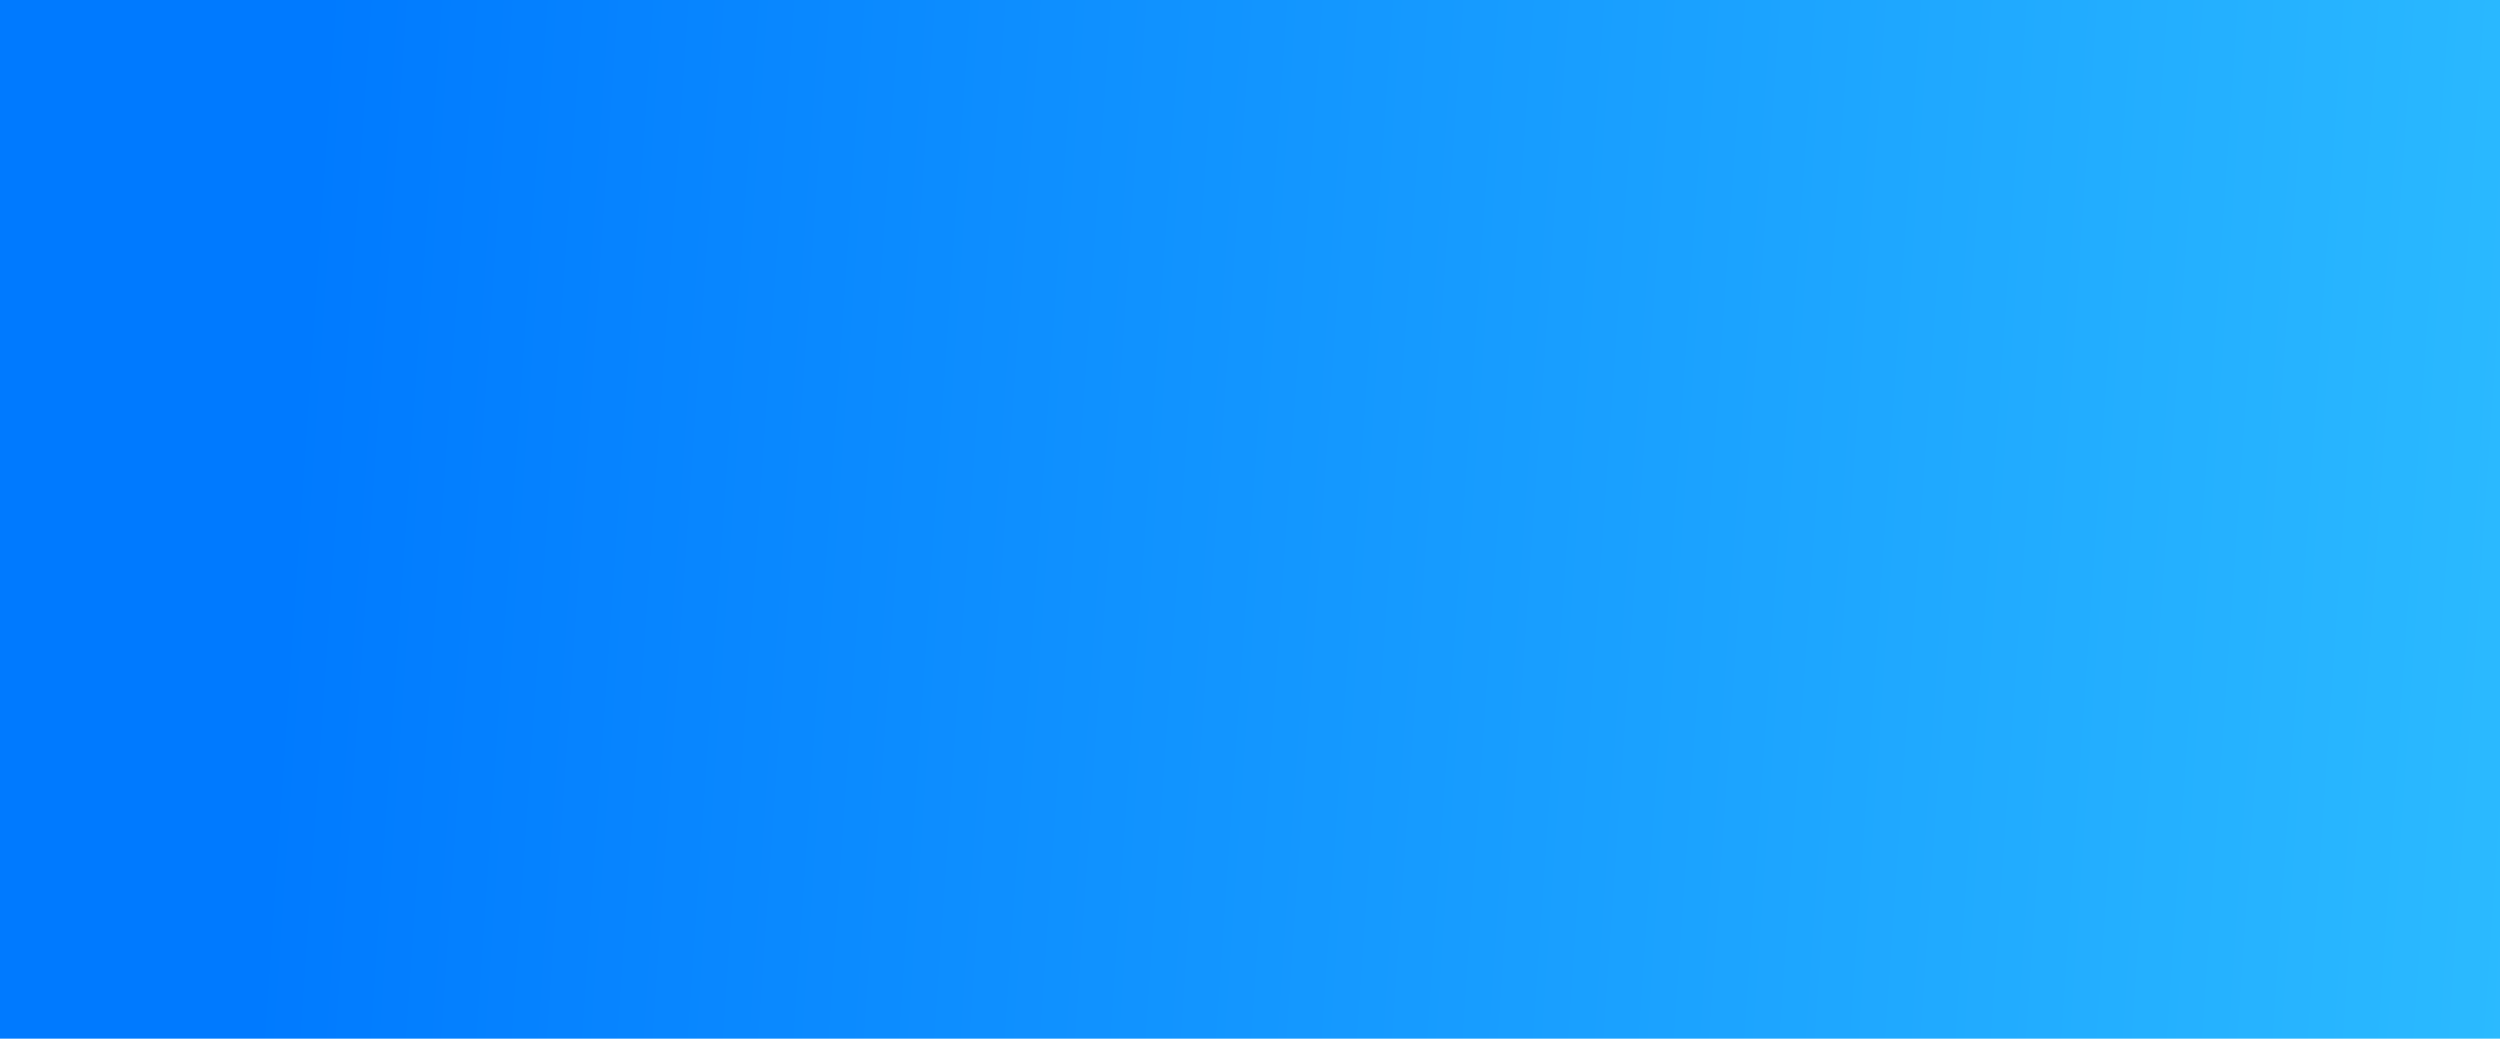
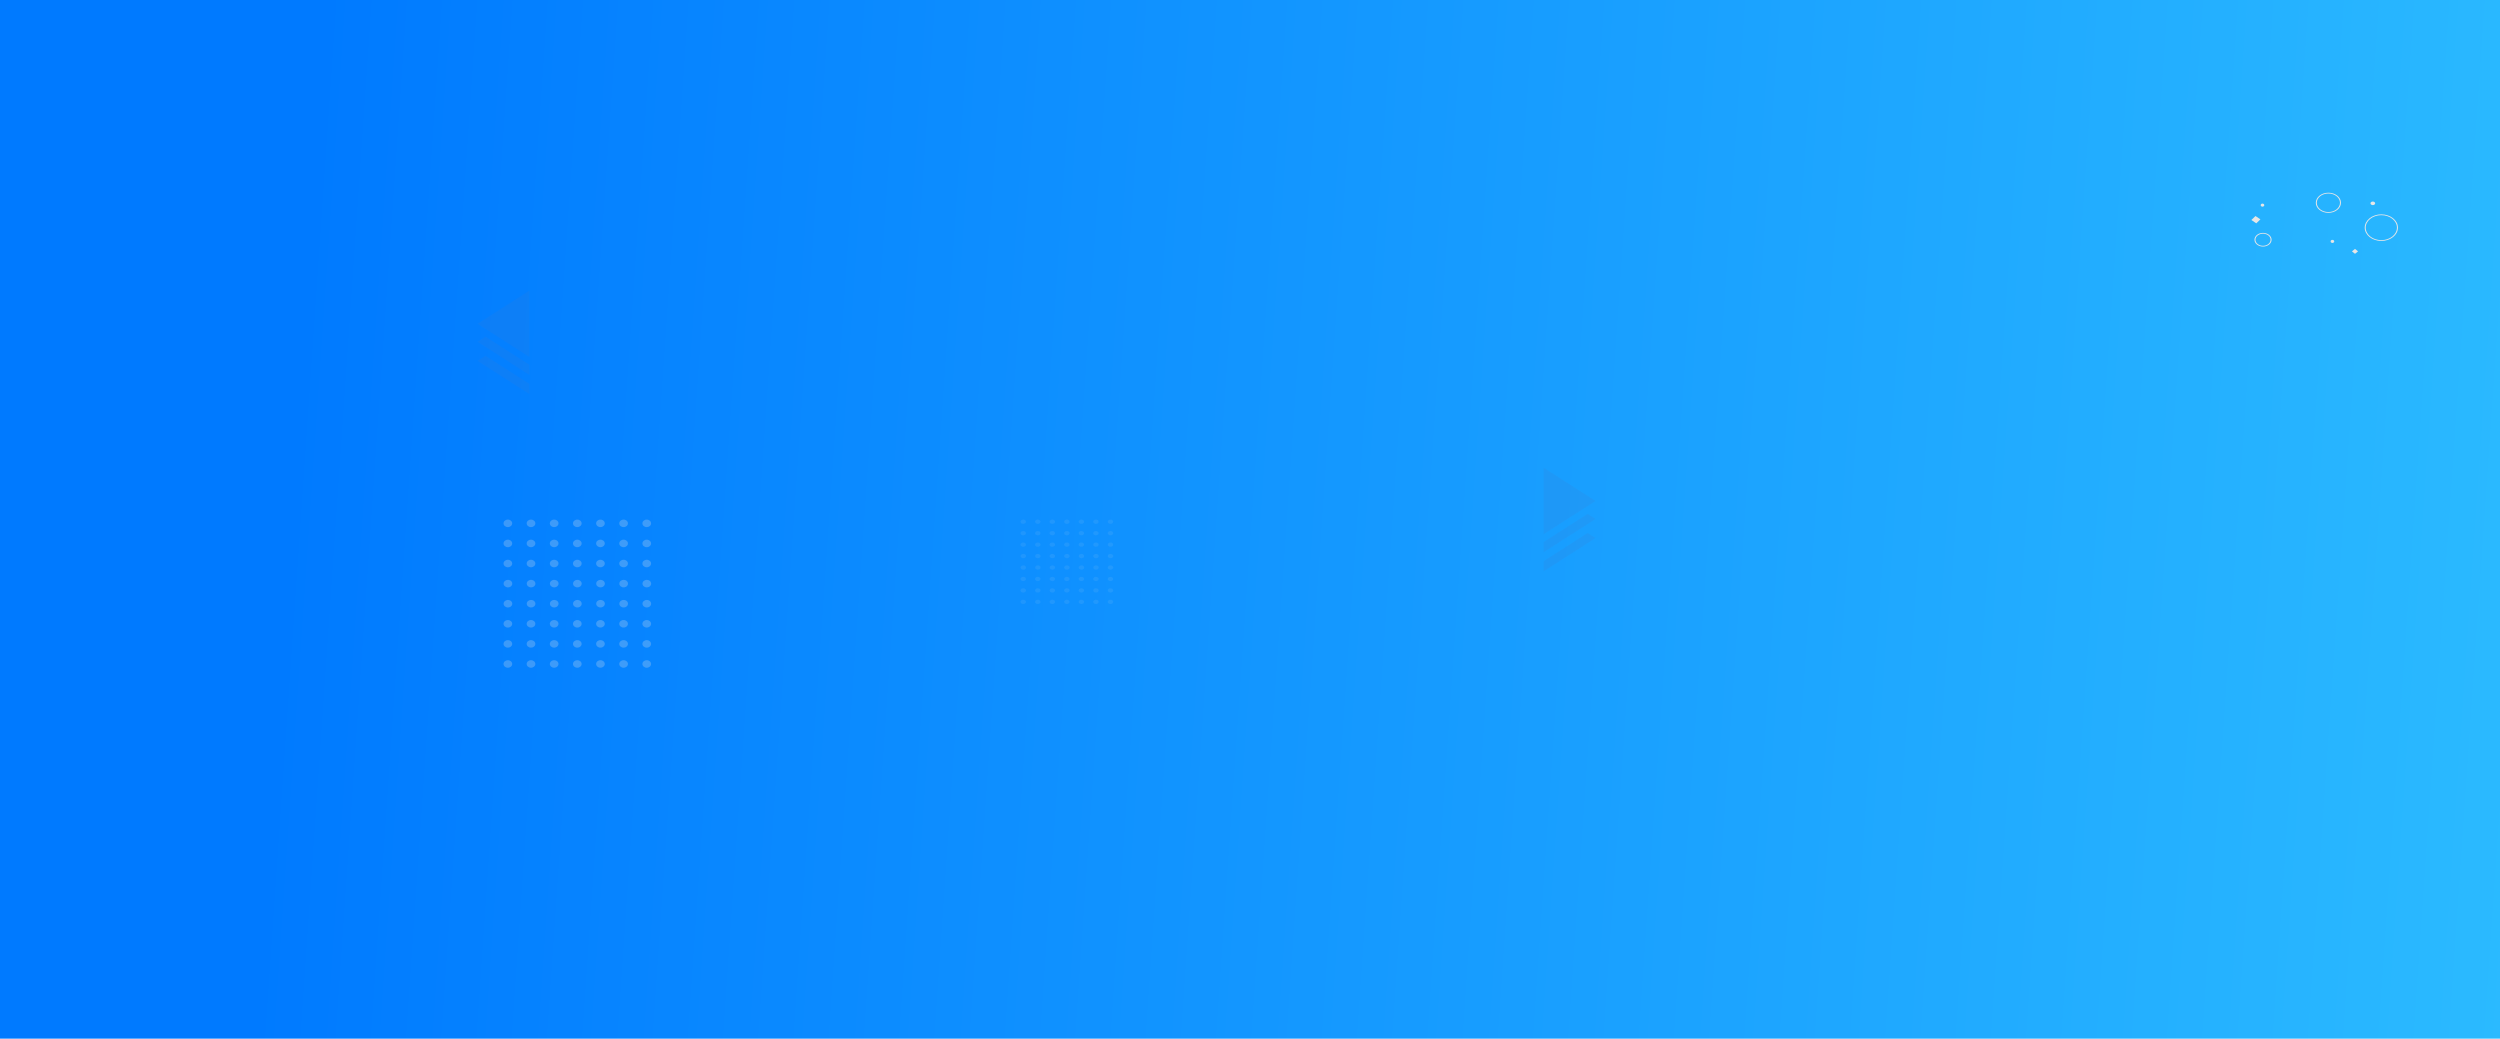
<svg xmlns="http://www.w3.org/2000/svg" width="4826px" height="2005px" viewBox="0 0 4826 2005" version="1.1">
  <defs>
    <linearGradient x1="11.674%" y1="48.913%" x2="116.379%" y2="51.884%" id="linearGradient-1">
      <stop stop-color="#007AFF" offset="0%" />
      <stop stop-color="#32C5FF" offset="100%" />
      <stop stop-color="#C0F7FF" offset="100%" />
      <stop stop-color="#CBFFFF" offset="100%" />
    </linearGradient>
  </defs>
-   <g id="Page-1" stroke="none" stroke-width="1" fill="none" fill-rule="evenodd">
+   <g id="bg-main" stroke="none" stroke-width="1" fill="none" fill-rule="evenodd">
    <rect id="Rectangle-1" fill="url(#linearGradient-1)" x="0" y="0" width="4826" height="2005" />
+     <g id="Group" transform="translate(4346, 372)" fill="#E6E6E6" fill-rule="nonzero">
+       <path d="M194.178,113.233 L200.089,108.466 L206,113.233 L200.089,118 L194.178,113.233 Z M0,52.686 L7.997,45 L17.529,51.45 L9.531,59.136 L0,52.686 Z" id="Shape" />
+       <path d="M230,20.5 C230,21.75 230.857,22.906 232.25,23.531 C233.642,24.156 235.358,24.156 236.75,23.531 C238.143,22.906 239,21.75 239,20.5 C239,19.25 238.143,18.094 236.75,17.469 C235.358,16.844 233.642,16.844 232.25,17.469 C230.857,18.094 230,19.25 230,20.5 L230,20.5 Z" id="Path" />
+       <path d="M18,24 C18,25.072 18.667,26.062 19.75,26.598 C20.833,27.134 22.167,27.134 23.25,26.598 C24.333,26.062 25,25.072 25,24 C25,22.928 24.333,21.938 23.25,21.402 C22.167,20.866 20.833,20.866 19.75,21.402 C18.667,21.938 18,22.928 18,24 L18,24 Z" id="Path" />
+       <path d="M153,94 C153,95.657 154.567,97 156.5,97 C158.433,97 160,95.657 160,94 C160,92.343 158.433,91 156.5,91 C154.567,91 153,92.343 153,94 Z" id="Path" />
+       <path d="M250.907,41.801 C233.207,41.801 218.814,53.312 218.814,67.467 C218.814,81.622 233.207,93.133 250.907,93.133 C268.607,93.133 283,81.622 283,67.467 C283,53.312 268.607,41.801 250.907,41.801 Z M250.907,91.578 C234.283,91.578 220.759,80.762 220.759,67.467 C220.759,54.172 234.283,43.357 250.907,43.357 C267.531,43.357 281.055,54.174 281.055,67.467 C281.055,80.761 267.533,91.578 250.907,91.578 L250.907,91.578 Z M148.727,0 C135.306,0.013 124.43,8.711 124.414,19.444 C124.414,30.182 135.299,38.888 148.727,38.888 C162.154,38.888 173.039,30.182 173.039,19.444 C173.024,8.71 162.148,0.012 148.727,0 Z M148.727,37.332 C136.373,37.332 126.359,29.323 126.359,19.444 C126.359,9.564 136.373,1.556 148.727,1.556 C161.08,1.556 171.094,9.564 171.094,19.444 C171.081,29.319 161.074,37.321 148.727,37.332 Z M22.533,77.556 C13.402,77.556 6,83.476 6,90.778 C6,98.08 13.402,104 22.533,104 C31.664,104 39.066,98.08 39.066,90.778 C39.055,83.479 31.659,77.565 22.533,77.556 L22.533,77.556 Z M22.533,102.444 C14.476,102.444 7.945,97.221 7.945,90.778 C7.945,84.335 14.476,79.112 22.533,79.112 C30.589,79.112 37.121,84.335 37.121,90.778 C37.111,97.218 30.585,102.437 22.533,102.444 Z" id="Shape" />
+     </g>
+     <g id="Group" transform="translate(2980, 903)" fill="#4779C7" fill-opacity="0.152" fill-rule="nonzero">
+       <path d="M84.769,125.926 L100,135.685 L0,199.759 L0,180.086 L84.769,125.926 Z M84.769,89.063 L100,98.822 L0,162.896 L0,143.224 L84.769,89.063 L84.769,89.063 Z M0,0 L100,64.074 L0,128.148 L0,0 Z" id="Shape" />
+     </g>
+     <g id="Group" transform="translate(972, 661) scale(-1, 1) translate(-972, -661) translate(922, 561)" fill="#4779C7" fill-opacity="0.152" fill-rule="nonzero">
+       <path d="M84.769,125.926 L100,135.685 L0,199.759 L0,180.086 L84.769,125.926 Z M84.769,89.063 L100,98.822 L0,162.896 L0,143.224 L84.769,89.063 L84.769,89.063 Z M0,0 L100,64.074 L0,128.148 L0,0 Z" id="Shape" />
+     </g>
+     <g id="Group" opacity="0.248" transform="translate(972, 1003)" fill="#E6E6E6" fill-rule="nonzero">
+       <path d="M276.479,271.455 C281.105,271.455 284.856,274.711 284.856,278.727 C284.856,282.744 281.105,286 276.479,286 C271.852,286 268.101,282.744 268.101,278.727 C268.101,274.711 271.852,271.455 276.479,271.455 Z M231.793,271.455 C236.42,271.454 240.171,274.71 240.172,278.726 C240.172,282.743 236.422,285.999 231.795,286 C227.169,286 223.418,282.744 223.418,278.727 C223.418,274.711 227.169,271.455 231.795,271.455 L231.793,271.455 Z M187.11,271.455 C191.737,271.454 195.488,274.71 195.488,278.726 C195.489,282.743 191.739,285.999 187.112,286 C182.486,286 178.735,282.744 178.735,278.727 C178.735,274.711 182.486,271.455 187.112,271.455 L187.11,271.455 Z M142.427,271.455 C147.053,271.454 150.805,274.71 150.805,278.726 C150.806,282.743 147.056,285.999 142.429,286 C137.803,286.001 134.051,282.745 134.051,278.729 C134.05,274.712 137.8,271.456 142.427,271.455 L142.427,271.455 Z M97.741,271.455 C100.734,271.454 103.5,272.84 104.997,275.089 C106.495,277.339 106.496,280.111 105,282.362 C103.504,284.612 100.739,285.999 97.746,286 C94.753,286 91.987,284.615 90.49,282.365 C88.994,280.115 88.993,277.342 90.489,275.092 C91.985,272.842 94.751,271.455 97.744,271.455 L97.741,271.455 Z M53.06,271.455 C57.687,271.455 61.438,274.711 61.438,278.727 C61.438,282.744 57.687,286 53.06,286 C48.434,286 44.683,282.744 44.683,278.727 C44.683,274.711 48.434,271.455 53.06,271.455 Z M8.375,271.455 C13.002,271.454 16.753,274.71 16.753,278.726 C16.754,282.743 13.004,285.999 8.377,286 C3.751,286 1.77635684e-14,282.744 1.77635684e-14,278.727 C1.77635684e-14,274.711 3.751,271.455 8.377,271.455 L8.375,271.455 Z M276.479,232.675 C279.472,232.675 282.237,234.062 283.734,236.312 C285.23,238.562 285.23,241.334 283.734,243.584 C282.237,245.834 279.472,247.22 276.479,247.22 C271.852,247.22 268.101,243.964 268.101,239.948 C268.101,235.931 271.852,232.675 276.479,232.675 L276.479,232.675 Z M231.793,232.675 C234.786,232.675 237.552,234.061 239.049,236.311 C240.545,238.561 240.546,241.333 239.05,243.583 C237.554,245.834 234.788,247.22 231.795,247.22 C227.169,247.22 223.418,243.964 223.418,239.948 C223.418,235.931 227.169,232.675 231.795,232.675 L231.793,232.675 Z M187.11,232.675 C190.103,232.675 192.869,234.061 194.365,236.311 C195.862,238.561 195.863,241.333 194.367,243.583 C192.871,245.834 190.105,247.22 187.112,247.22 C182.486,247.22 178.735,243.964 178.735,239.948 C178.735,235.931 182.486,232.675 187.112,232.675 L187.11,232.675 Z M142.427,232.675 C145.42,232.675 148.185,234.061 149.682,236.311 C151.179,238.561 151.18,241.333 149.684,243.583 C148.187,245.834 145.422,247.22 142.429,247.22 C137.803,247.221 134.051,243.965 134.051,239.949 C134.05,235.932 137.8,232.676 142.427,232.675 L142.427,232.675 Z M97.741,232.675 C100.734,232.675 103.5,234.06 104.997,236.31 C106.495,238.56 106.496,241.332 105,243.582 C103.504,245.833 100.739,247.22 97.746,247.22 C93.119,247.221 89.368,243.965 89.368,239.949 C89.367,235.932 93.117,232.676 97.744,232.675 L97.741,232.675 Z M53.06,232.675 C56.053,232.675 58.819,234.062 60.315,236.312 C61.812,238.562 61.812,241.334 60.315,243.584 C58.819,245.834 56.053,247.22 53.06,247.22 C48.434,247.22 44.683,243.964 44.683,239.948 C44.683,235.931 48.434,232.675 53.06,232.675 L53.06,232.675 Z M8.375,232.675 C11.368,232.675 14.134,234.061 15.63,236.311 C17.127,238.561 17.128,241.333 15.632,243.583 C14.136,245.834 11.37,247.22 8.377,247.22 C3.751,247.22 6.60189905e-07,243.964 6.60189905e-07,239.948 C6.60189905e-07,235.931 3.751,232.675 8.377,232.675 L8.375,232.675 Z M276.479,193.898 C281.105,193.898 284.856,197.154 284.856,201.17 C284.856,205.187 281.105,208.443 276.479,208.443 C271.852,208.443 268.101,205.187 268.101,201.17 C268.101,197.154 271.852,193.898 276.479,193.898 Z M231.793,193.898 C236.42,193.897 240.171,197.153 240.172,201.169 C240.172,205.186 236.422,208.442 231.795,208.443 C227.169,208.443 223.418,205.187 223.418,201.17 C223.418,197.154 227.169,193.898 231.795,193.898 L231.793,193.898 Z M187.11,193.898 C191.737,193.897 195.488,197.153 195.488,201.169 C195.489,205.186 191.739,208.442 187.112,208.443 C182.486,208.443 178.735,205.187 178.735,201.17 C178.735,197.154 182.486,193.898 187.112,193.898 L187.11,193.898 Z M142.427,193.898 C147.053,193.897 150.805,197.153 150.805,201.169 C150.806,205.186 147.056,208.442 142.429,208.443 C137.803,208.444 134.051,205.188 134.051,201.172 C134.05,197.155 137.8,193.899 142.427,193.898 L142.427,193.898 Z M97.741,193.898 C100.734,193.897 103.5,195.283 104.997,197.532 C106.495,199.782 106.496,202.554 105,204.805 C103.504,207.055 100.739,208.442 97.746,208.443 C94.753,208.443 91.987,207.058 90.49,204.808 C88.994,202.558 88.993,199.785 90.489,197.535 C91.985,195.285 94.751,193.898 97.744,193.898 L97.741,193.898 Z M53.06,193.898 C57.687,193.898 61.438,197.154 61.438,201.17 C61.438,205.187 57.687,208.443 53.06,208.443 C48.434,208.443 44.683,205.187 44.683,201.17 C44.683,197.154 48.434,193.898 53.06,193.898 Z M8.375,193.898 C13.002,193.897 16.753,197.153 16.753,201.169 C16.754,205.186 13.004,208.442 8.377,208.443 C3.751,208.443 1.77635684e-14,205.187 1.77635684e-14,201.17 C1.77635684e-14,197.154 3.751,193.898 8.377,193.898 L8.375,193.898 Z M276.479,155.121 C279.505,155.075 282.325,156.451 283.854,158.72 C285.382,160.988 285.382,163.796 283.854,166.064 C282.325,168.333 279.505,169.709 276.479,169.663 C271.909,169.595 268.245,166.36 268.245,162.392 C268.245,158.424 271.909,155.189 276.479,155.121 L276.479,155.121 Z M231.793,155.121 C234.82,155.075 237.639,156.451 239.169,158.719 C240.698,160.987 240.698,163.795 239.17,166.063 C237.642,168.332 234.822,169.708 231.795,169.663 C227.226,169.595 223.562,166.36 223.562,162.392 C223.562,158.424 227.226,155.189 231.795,155.121 L231.793,155.121 Z M187.11,155.121 C190.137,155.075 192.956,156.451 194.485,158.719 C196.014,160.987 196.015,163.795 194.487,166.063 C192.958,168.332 190.139,169.708 187.112,169.663 C182.543,169.595 178.879,166.36 178.879,162.392 C178.879,158.424 182.543,155.189 187.112,155.121 L187.11,155.121 Z M142.427,155.121 C145.454,155.075 148.273,156.451 149.802,158.719 C151.331,160.987 151.332,163.795 149.803,166.063 C148.275,168.332 145.456,169.708 142.429,169.663 C137.859,169.596 134.195,166.361 134.195,162.393 C134.194,158.425 137.857,155.189 142.427,155.121 L142.427,155.121 Z M97.741,155.121 C100.768,155.075 103.588,156.45 105.117,158.718 C106.647,160.986 106.648,163.794 105.12,166.062 C103.592,168.331 100.773,169.708 97.746,169.663 C93.176,169.596 89.512,166.361 89.512,162.393 C89.511,158.425 93.174,155.189 97.744,155.121 L97.741,155.121 Z M53.06,155.121 C56.087,155.075 58.907,156.451 60.435,158.72 C61.964,160.988 61.964,163.796 60.435,166.064 C58.907,168.333 56.087,169.709 53.06,169.663 C48.491,169.595 44.827,166.36 44.827,162.392 C44.827,158.424 48.491,155.189 53.06,155.121 L53.06,155.121 Z M8.375,155.121 C11.402,155.075 14.221,156.451 15.75,158.719 C17.279,160.987 17.28,163.795 15.752,166.063 C14.223,168.332 11.404,169.708 8.377,169.663 C3.807,169.595 0.144,166.36 0.144,162.392 C0.144,158.424 3.807,155.189 8.377,155.121 L8.375,155.121 Z M276.479,116.341 C279.505,116.296 282.325,117.672 283.854,119.94 C285.382,122.208 285.382,125.016 283.854,127.285 C282.325,129.553 279.505,130.929 276.479,130.884 C271.909,130.816 268.245,127.58 268.245,123.612 C268.245,119.645 271.909,116.409 276.479,116.341 L276.479,116.341 Z M231.793,116.341 C234.82,116.295 237.639,117.671 239.169,119.939 C240.698,122.207 240.698,125.015 239.17,127.284 C237.642,129.552 234.822,130.929 231.795,130.884 C227.226,130.816 223.562,127.58 223.562,123.612 C223.562,119.645 227.226,116.409 231.795,116.341 L231.793,116.341 Z M187.11,116.341 C190.137,116.295 192.956,117.671 194.485,119.939 C196.014,122.207 196.015,125.015 194.487,127.284 C192.958,129.552 190.139,130.929 187.112,130.884 C182.543,130.816 178.879,127.58 178.879,123.612 C178.879,119.645 182.543,116.409 187.112,116.341 L187.11,116.341 Z M142.427,116.341 C145.454,116.295 148.273,117.671 149.802,119.939 C151.331,122.207 151.332,125.015 149.803,127.284 C148.275,129.552 145.456,130.929 142.429,130.884 C137.859,130.816 134.195,127.581 134.195,123.613 C134.194,119.646 137.857,116.41 142.427,116.341 L142.427,116.341 Z M97.741,116.341 C100.768,116.295 103.588,117.67 105.117,119.938 C106.647,122.206 106.648,125.014 105.12,127.283 C103.592,129.552 100.773,130.928 97.746,130.884 C93.176,130.816 89.512,127.581 89.512,123.613 C89.511,119.646 93.174,116.41 97.744,116.341 L97.741,116.341 Z M53.06,116.341 C56.087,116.296 58.907,117.672 60.435,119.94 C61.964,122.208 61.964,125.016 60.435,127.285 C58.907,129.553 56.087,130.929 53.06,130.884 C48.491,130.816 44.827,127.58 44.827,123.612 C44.827,119.645 48.491,116.409 53.06,116.341 L53.06,116.341 Z M8.375,116.341 C11.402,116.295 14.221,117.671 15.75,119.939 C17.279,122.207 17.28,125.015 15.752,127.284 C14.223,129.552 11.404,130.929 8.377,130.884 C3.807,130.816 0.144,127.58 0.144,123.612 C0.144,119.645 3.807,116.409 8.377,116.341 L8.375,116.341 Z M276.479,77.561 C281.105,77.561 284.856,80.817 284.856,84.834 C284.856,88.85 281.105,92.106 276.479,92.106 C271.852,92.106 268.101,88.85 268.101,84.834 C268.101,80.817 271.852,77.561 276.479,77.561 Z M231.793,77.561 C236.42,77.561 240.171,80.816 240.172,84.833 C240.172,88.849 236.422,92.106 231.795,92.106 C227.169,92.106 223.418,88.85 223.418,84.834 C223.418,80.817 227.169,77.561 231.795,77.561 L231.793,77.561 Z M187.11,77.561 C191.737,77.561 195.488,80.816 195.488,84.833 C195.489,88.849 191.739,92.106 187.112,92.106 C182.486,92.106 178.735,88.85 178.735,84.834 C178.735,80.817 182.486,77.561 187.112,77.561 L187.11,77.561 Z M142.427,77.561 C147.053,77.561 150.805,80.816 150.805,84.833 C150.806,88.849 147.056,92.106 142.429,92.106 C137.803,92.107 134.051,88.851 134.051,84.835 C134.05,80.818 137.8,77.562 142.427,77.561 L142.427,77.561 Z M97.741,77.561 C100.734,77.561 103.5,78.946 104.997,81.196 C106.495,83.445 106.496,86.218 105,88.468 C103.504,90.719 100.739,92.106 97.746,92.106 C94.753,92.107 91.987,90.721 90.49,88.471 C88.994,86.221 88.993,83.449 90.489,81.199 C91.985,78.948 94.751,77.562 97.744,77.561 L97.741,77.561 Z M53.06,77.561 C57.687,77.561 61.438,80.817 61.438,84.834 C61.438,88.85 57.687,92.106 53.06,92.106 C48.434,92.106 44.683,88.85 44.683,84.834 C44.683,80.817 48.434,77.561 53.06,77.561 Z M8.375,77.561 C13.002,77.561 16.753,80.816 16.753,84.833 C16.754,88.849 13.004,92.106 8.377,92.106 C3.751,92.106 1.77635684e-14,88.85 1.77635684e-14,84.834 C1.77635684e-14,80.817 3.751,77.561 8.377,77.561 L8.375,77.561 Z M276.479,38.782 C281.105,38.782 284.856,42.038 284.856,46.054 C284.856,50.071 281.105,53.327 276.479,53.327 C271.852,53.327 268.101,50.071 268.101,46.054 C268.101,42.038 271.852,38.782 276.479,38.782 L276.479,38.782 Z M231.793,38.782 C236.42,38.781 240.171,42.037 240.172,46.053 C240.172,50.07 236.422,53.326 231.795,53.327 C227.169,53.327 223.418,50.071 223.418,46.054 C223.418,42.038 227.169,38.782 231.795,38.782 L231.793,38.782 Z M187.11,38.782 C191.737,38.781 195.488,42.037 195.488,46.053 C195.489,50.07 191.739,53.326 187.112,53.327 C182.486,53.327 178.735,50.071 178.735,46.054 C178.735,42.038 182.486,38.782 187.112,38.782 L187.11,38.782 Z M142.427,38.782 C147.053,38.781 150.805,42.037 150.805,46.053 C150.806,50.07 147.056,53.326 142.429,53.327 C137.803,53.327 134.051,50.072 134.051,46.055 C134.05,42.039 137.8,38.782 142.427,38.782 L142.427,38.782 Z M97.741,38.782 C100.734,38.781 103.5,40.166 104.997,42.416 C106.495,44.666 106.496,47.438 105,49.689 C103.504,51.939 100.739,53.326 97.746,53.327 C93.119,53.327 89.368,50.072 89.368,46.055 C89.367,42.039 93.117,38.782 97.744,38.782 L97.741,38.782 Z M53.06,38.782 C57.687,38.782 61.438,42.038 61.438,46.054 C61.438,50.071 57.687,53.327 53.06,53.327 C48.434,53.327 44.683,50.071 44.683,46.054 C44.683,42.038 48.434,38.782 53.06,38.782 L53.06,38.782 Z M8.375,38.782 C11.368,38.781 14.134,40.167 15.63,42.417 C17.127,44.667 17.128,47.439 15.632,49.69 C14.136,51.94 11.37,53.326 8.377,53.327 C3.751,53.327 8.8817842e-15,50.071 8.8817842e-15,46.054 C8.8817842e-15,42.038 3.751,38.782 8.377,38.782 L8.375,38.782 Z M276.479,6.3845363e-07 C281.105,6.3845363e-07 284.856,3.256 284.856,7.273 C284.856,11.289 281.105,14.545 276.479,14.545 C271.852,14.545 268.101,11.289 268.101,7.273 C268.101,3.256 271.852,6.3845363e-07 276.479,6.3845363e-07 L276.479,6.3845363e-07 Z M231.793,6.3845363e-07 C236.42,-0.001 240.171,3.255 240.172,7.271 C240.172,11.288 236.422,14.544 231.795,14.545 C227.169,14.545 223.418,11.289 223.418,7.273 C223.418,3.256 227.169,6.3845363e-07 231.795,6.3845363e-07 L231.793,6.3845363e-07 Z M187.112,5.58584672e-07 C190.105,-0 192.871,1.385 194.368,3.635 C195.865,5.885 195.865,8.658 194.369,10.908 C192.873,13.158 190.108,14.545 187.115,14.545 C182.488,14.545 178.738,11.289 178.738,7.273 C178.738,3.256 182.488,5.58584672e-07 187.115,5.58584672e-07 L187.112,5.58584672e-07 Z M142.427,6.3845363e-07 C147.053,-0.001 150.805,3.255 150.805,7.271 C150.806,11.288 147.056,14.544 142.429,14.545 C137.803,14.546 134.051,11.29 134.051,7.274 C134.05,3.257 137.8,0.001 142.427,6.3845363e-07 Z M97.741,3.19094122e-07 C100.734,-0.001 103.5,1.385 104.997,3.634 C106.495,5.884 106.496,8.656 105,10.907 C103.504,13.157 100.739,14.544 97.746,14.545 C93.119,14.546 89.368,11.291 89.366,7.275 C89.365,3.258 93.114,0.001 97.741,3.19094122e-07 Z M53.063,6.3845363e-07 C57.69,6.3845363e-07 61.44,3.256 61.44,7.273 C61.44,11.289 57.69,14.545 53.063,14.545 C48.436,14.545 44.686,11.289 44.686,7.273 C44.686,3.256 48.436,6.3845363e-07 53.063,6.3845363e-07 L53.063,6.3845363e-07 Z M8.375,6.3845363e-07 C13.002,-0.001 16.753,3.255 16.753,7.271 C16.754,11.288 13.004,14.544 8.377,14.545 C3.751,14.545 8.8817842e-15,11.289 8.8817842e-15,7.273 C8.8817842e-15,3.256 3.751,6.3845363e-07 8.377,6.3845363e-07 L8.375,6.3845363e-07 Z" id="Shape" />
+     </g>
+     <g id="Group" opacity="0.08" transform="translate(1970, 1003)" fill="#E6E6E6" fill-rule="nonzero">
+       <path d="M173.648,154.71 C176.554,154.71 178.91,156.566 178.91,158.855 C178.91,161.144 176.554,163 173.648,163 C170.742,163 168.386,161.144 168.386,158.855 C168.386,156.566 170.742,154.71 173.648,154.71 Z M145.582,154.71 C148.488,154.71 150.844,156.565 150.845,158.855 C150.845,161.144 148.49,163 145.584,163 C142.678,163 140.322,161.144 140.322,158.855 C140.322,156.566 142.678,154.71 145.584,154.71 L145.582,154.71 Z M117.518,154.71 C120.424,154.71 122.78,156.565 122.78,158.855 C122.781,161.144 120.426,163 117.52,163 C114.614,163 112.258,161.144 112.258,158.855 C112.258,156.566 114.614,154.71 117.52,154.71 L117.518,154.71 Z M89.454,154.71 C92.36,154.71 94.716,156.565 94.716,158.855 C94.717,161.144 92.361,163 89.456,163 C86.55,163 84.194,161.145 84.193,158.856 C84.193,156.567 86.548,154.711 89.454,154.71 L89.454,154.71 Z M61.388,154.71 C63.268,154.71 65.005,155.5 65.946,156.782 C66.886,158.064 66.887,159.644 65.947,160.927 C65.008,162.209 63.271,163 61.391,163 C59.512,163 57.775,162.21 56.834,160.928 C55.894,159.646 55.894,158.066 56.834,156.783 C57.773,155.501 59.51,154.711 61.39,154.71 L61.388,154.71 Z M33.326,154.71 C36.232,154.71 38.587,156.566 38.587,158.855 C38.587,161.144 36.232,163 33.326,163 C30.42,163 28.064,161.144 28.064,158.855 C28.064,156.566 30.42,154.71 33.326,154.71 Z M5.26,154.71 C8.166,154.71 10.522,156.565 10.522,158.855 C10.523,161.144 8.167,163 5.262,163 C2.356,163 1.15463195e-14,161.144 1.15463195e-14,158.855 C1.15463195e-14,156.566 2.356,154.71 5.262,154.71 L5.26,154.71 Z M173.648,132.609 C175.528,132.609 177.265,133.399 178.205,134.681 C179.145,135.964 179.145,137.544 178.205,138.826 C177.265,140.108 175.528,140.898 173.648,140.898 C170.742,140.898 168.386,139.043 168.386,136.754 C168.386,134.464 170.742,132.609 173.648,132.609 L173.648,132.609 Z M145.582,132.609 C147.462,132.608 149.199,133.398 150.139,134.681 C151.079,135.963 151.08,137.543 150.14,138.825 C149.2,140.108 147.464,140.898 145.584,140.898 C142.678,140.898 140.322,139.043 140.322,136.754 C140.322,134.464 142.678,132.609 145.584,132.609 L145.582,132.609 Z M117.518,132.609 C119.398,132.608 121.135,133.398 122.075,134.681 C123.015,135.963 123.016,137.543 122.076,138.825 C121.136,140.108 119.399,140.898 117.52,140.898 C114.614,140.898 112.258,139.043 112.258,136.754 C112.258,134.464 114.614,132.609 117.52,132.609 L117.518,132.609 Z M89.454,132.609 C91.334,132.608 93.071,133.398 94.011,134.681 C94.951,135.963 94.951,137.543 94.012,138.825 C93.072,140.108 91.335,140.898 89.456,140.898 C86.55,140.899 84.194,139.043 84.193,136.754 C84.193,134.465 86.548,132.609 89.454,132.609 L89.454,132.609 Z M61.388,132.609 C63.268,132.608 65.005,133.398 65.946,134.68 C66.886,135.962 66.887,137.542 65.947,138.825 C65.008,140.108 63.271,140.898 61.391,140.898 C58.486,140.899 56.13,139.043 56.129,136.754 C56.129,134.465 58.484,132.609 61.39,132.609 L61.388,132.609 Z M33.326,132.609 C35.205,132.609 36.942,133.399 37.882,134.681 C38.822,135.964 38.822,137.544 37.882,138.826 C36.942,140.108 35.205,140.898 33.326,140.898 C30.42,140.898 28.064,139.043 28.064,136.754 C28.064,134.464 30.42,132.609 33.326,132.609 L33.326,132.609 Z M5.26,132.609 C7.14,132.608 8.877,133.398 9.817,134.681 C10.757,135.963 10.757,137.543 9.818,138.825 C8.878,140.108 7.141,140.898 5.262,140.898 C2.356,140.898 4.14645589e-07,139.043 4.14645589e-07,136.754 C4.14645589e-07,134.464 2.356,132.609 5.262,132.609 L5.26,132.609 Z M173.648,110.508 C176.554,110.508 178.91,112.364 178.91,114.653 C178.91,116.942 176.554,118.798 173.648,118.798 C170.742,118.798 168.386,116.942 168.386,114.653 C168.386,112.364 170.742,110.508 173.648,110.508 Z M145.582,110.508 C148.488,110.508 150.844,112.363 150.845,114.652 C150.845,116.942 148.49,118.798 145.584,118.798 C142.678,118.798 140.322,116.942 140.322,114.653 C140.322,112.364 142.678,110.508 145.584,110.508 L145.582,110.508 Z M117.518,110.508 C120.424,110.508 122.78,112.363 122.78,114.652 C122.781,116.942 120.426,118.798 117.52,118.798 C114.614,118.798 112.258,116.942 112.258,114.653 C112.258,112.364 114.614,110.508 117.52,110.508 L117.518,110.508 Z M89.454,110.508 C92.36,110.508 94.716,112.363 94.716,114.652 C94.717,116.942 92.361,118.798 89.456,118.798 C86.55,118.798 84.194,116.943 84.193,114.654 C84.193,112.365 86.548,110.509 89.454,110.508 L89.454,110.508 Z M61.388,110.508 C63.268,110.508 65.005,111.297 65.946,112.58 C66.886,113.862 66.887,115.442 65.947,116.724 C65.008,118.007 63.271,118.797 61.391,118.798 C59.512,118.798 57.775,118.008 56.834,116.726 C55.894,115.444 55.894,113.864 56.834,112.581 C57.773,111.299 59.51,110.508 61.39,110.508 L61.388,110.508 Z M33.326,110.508 C36.232,110.508 38.587,112.364 38.587,114.653 C38.587,116.942 36.232,118.798 33.326,118.798 C30.42,118.798 28.064,116.942 28.064,114.653 C28.064,112.364 30.42,110.508 33.326,110.508 Z M5.26,110.508 C8.166,110.508 10.522,112.363 10.522,114.652 C10.523,116.942 8.167,118.798 5.262,118.798 C2.356,118.798 1.15463195e-14,116.942 1.15463195e-14,114.653 C1.15463195e-14,112.364 2.356,110.508 5.262,110.508 L5.26,110.508 Z M173.648,88.408 C175.549,88.382 177.32,89.166 178.28,90.459 C179.24,91.752 179.24,93.352 178.28,94.645 C177.32,95.938 175.549,96.722 173.648,96.696 C170.778,96.657 168.477,94.813 168.477,92.552 C168.477,90.291 170.778,88.447 173.648,88.408 L173.648,88.408 Z M145.582,88.408 C147.483,88.382 149.254,89.166 150.215,90.459 C151.175,91.751 151.175,93.352 150.215,94.644 C149.256,95.937 147.485,96.722 145.584,96.696 C142.714,96.657 140.413,94.813 140.413,92.552 C140.413,90.291 142.714,88.447 145.584,88.408 L145.582,88.408 Z M117.518,88.408 C119.419,88.382 121.19,89.166 122.15,90.459 C123.111,91.751 123.111,93.352 122.151,94.644 C121.191,95.937 119.421,96.722 117.52,96.696 C114.65,96.657 112.349,94.813 112.349,92.552 C112.349,90.291 114.65,88.447 117.52,88.408 L117.518,88.408 Z M89.454,88.408 C91.355,88.382 93.126,89.166 94.086,90.459 C95.047,91.751 95.047,93.352 94.087,94.644 C93.127,95.937 91.357,96.722 89.456,96.696 C86.585,96.658 84.284,94.814 84.284,92.553 C84.283,90.291 86.584,88.447 89.454,88.408 L89.454,88.408 Z M61.388,88.408 C63.289,88.382 65.06,89.165 66.021,90.458 C66.982,91.751 66.982,93.351 66.023,94.644 C65.063,95.937 63.292,96.722 61.391,96.696 C58.521,96.658 56.22,94.814 56.22,92.553 C56.219,90.291 58.52,88.447 61.39,88.408 L61.388,88.408 Z M33.326,88.408 C35.227,88.382 36.998,89.166 37.958,90.459 C38.918,91.752 38.918,93.352 37.958,94.645 C36.998,95.938 35.227,96.722 33.326,96.696 C30.456,96.657 28.155,94.813 28.155,92.552 C28.155,90.291 30.456,88.447 33.326,88.408 L33.326,88.408 Z M5.26,88.408 C7.161,88.382 8.932,89.166 9.892,90.459 C10.853,91.751 10.853,93.352 9.893,94.644 C8.933,95.937 7.163,96.722 5.262,96.696 C2.391,96.657 0.09,94.813 0.09,92.552 C0.09,90.291 2.391,88.447 5.262,88.408 L5.26,88.408 Z M173.648,66.306 C175.549,66.28 177.32,67.065 178.28,68.357 C179.24,69.65 179.24,71.251 178.28,72.543 C177.32,73.836 175.549,74.62 173.648,74.595 C170.778,74.556 168.477,72.712 168.477,70.45 C168.477,68.189 170.778,66.345 173.648,66.306 L173.648,66.306 Z M145.582,66.306 C147.483,66.28 149.254,67.064 150.215,68.357 C151.175,69.65 151.175,71.25 150.215,72.543 C149.256,73.836 147.485,74.62 145.584,74.595 C142.714,74.556 140.413,72.712 140.413,70.45 C140.413,68.189 142.714,66.345 145.584,66.306 L145.582,66.306 Z M117.518,66.306 C119.419,66.28 121.19,67.064 122.15,68.357 C123.111,69.65 123.111,71.25 122.151,72.543 C121.191,73.836 119.421,74.62 117.52,74.595 C114.65,74.556 112.349,72.712 112.349,70.45 C112.349,68.189 114.65,66.345 117.52,66.306 L117.518,66.306 Z M89.454,66.306 C91.355,66.28 93.126,67.064 94.086,68.357 C95.047,69.65 95.047,71.25 94.087,72.543 C93.127,73.836 91.357,74.62 89.456,74.595 C86.585,74.556 84.284,72.712 84.284,70.451 C84.283,68.19 86.584,66.345 89.454,66.306 L89.454,66.306 Z M61.388,66.306 C63.289,66.28 65.06,67.064 66.021,68.356 C66.982,69.649 66.982,71.249 66.023,72.542 C65.063,73.835 63.292,74.62 61.391,74.595 C58.521,74.556 56.22,72.712 56.22,70.451 C56.219,68.19 58.52,66.345 61.39,66.306 L61.388,66.306 Z M33.326,66.306 C35.227,66.28 36.998,67.065 37.958,68.357 C38.918,69.65 38.918,71.251 37.958,72.543 C36.998,73.836 35.227,74.62 33.326,74.595 C30.456,74.556 28.155,72.712 28.155,70.45 C28.155,68.189 30.456,66.345 33.326,66.306 L33.326,66.306 Z M5.26,66.306 C7.161,66.28 8.932,67.064 9.892,68.357 C10.853,69.65 10.853,71.25 9.893,72.543 C8.933,73.836 7.163,74.62 5.262,74.595 C2.391,74.556 0.09,72.712 0.09,70.45 C0.09,68.189 2.391,66.345 5.262,66.306 L5.26,66.306 Z M173.648,44.205 C176.554,44.205 178.91,46.06 178.91,48.349 C178.91,50.638 176.554,52.494 173.648,52.494 C170.742,52.494 168.386,50.638 168.386,48.349 C168.386,46.06 170.742,44.205 173.648,44.205 Z M145.582,44.205 C148.488,44.204 150.844,46.06 150.845,48.349 C150.845,50.638 148.49,52.494 145.584,52.494 C142.678,52.494 140.322,50.638 140.322,48.349 C140.322,46.06 142.678,44.205 145.584,44.205 L145.582,44.205 Z M117.518,44.205 C120.424,44.204 122.78,46.06 122.78,48.349 C122.781,50.638 120.426,52.494 117.52,52.494 C114.614,52.494 112.258,50.638 112.258,48.349 C112.258,46.06 114.614,44.205 117.52,44.205 L117.518,44.205 Z M89.454,44.205 C92.36,44.204 94.716,46.06 94.716,48.349 C94.717,50.638 92.361,52.494 89.456,52.494 C86.55,52.495 84.194,50.639 84.193,48.35 C84.193,46.061 86.548,44.205 89.454,44.205 L89.454,44.205 Z M61.388,44.205 C63.268,44.204 65.005,44.994 65.946,46.276 C66.886,47.558 66.887,49.138 65.947,50.421 C65.008,51.703 63.271,52.494 61.391,52.494 C59.512,52.494 57.775,51.705 56.834,50.422 C55.894,49.14 55.894,47.56 56.834,46.277 C57.773,44.995 59.51,44.205 61.39,44.205 L61.388,44.205 Z M33.326,44.205 C36.232,44.205 38.587,46.06 38.587,48.349 C38.587,50.638 36.232,52.494 33.326,52.494 C30.42,52.494 28.064,50.638 28.064,48.349 C28.064,46.06 30.42,44.205 33.326,44.205 Z M5.26,44.205 C8.166,44.204 10.522,46.06 10.522,48.349 C10.523,50.638 8.167,52.494 5.262,52.494 C2.356,52.494 1.15463195e-14,50.638 1.15463195e-14,48.349 C1.15463195e-14,46.06 2.356,44.205 5.262,44.205 L5.26,44.205 Z M173.648,22.103 C176.554,22.103 178.91,23.959 178.91,26.248 C178.91,28.537 176.554,30.393 173.648,30.393 C170.742,30.393 168.386,28.537 168.386,26.248 C168.386,23.959 170.742,22.103 173.648,22.103 L173.648,22.103 Z M145.582,22.103 C148.488,22.103 150.844,23.958 150.845,26.247 C150.845,28.536 148.49,30.392 145.584,30.393 C142.678,30.393 140.322,28.537 140.322,26.248 C140.322,23.959 142.678,22.103 145.584,22.103 L145.582,22.103 Z M117.518,22.103 C120.424,22.103 122.78,23.958 122.78,26.247 C122.781,28.536 120.426,30.392 117.52,30.393 C114.614,30.393 112.258,28.537 112.258,26.248 C112.258,23.959 114.614,22.103 117.52,22.103 L117.518,22.103 Z M89.454,22.103 C92.36,22.103 94.716,23.958 94.716,26.247 C94.717,28.536 92.361,30.392 89.456,30.393 C86.55,30.393 84.194,28.537 84.193,26.248 C84.193,23.959 86.548,22.103 89.454,22.103 L89.454,22.103 Z M61.388,22.103 C63.268,22.102 65.005,22.892 65.946,24.174 C66.886,25.456 66.887,27.036 65.947,28.319 C65.008,29.602 63.271,30.392 61.391,30.393 C58.486,30.393 56.13,28.537 56.129,26.248 C56.129,23.959 58.484,22.103 61.39,22.103 L61.388,22.103 Z M33.326,22.103 C36.232,22.103 38.587,23.959 38.587,26.248 C38.587,28.537 36.232,30.393 33.326,30.393 C30.42,30.393 28.064,28.537 28.064,26.248 C28.064,23.959 30.42,22.103 33.326,22.103 L33.326,22.103 Z M5.26,22.103 C7.14,22.103 8.877,22.892 9.817,24.175 C10.757,25.457 10.757,27.037 9.818,28.32 C8.878,29.602 7.141,30.392 5.262,30.393 C2.356,30.393 5.32907052e-15,28.537 5.32907052e-15,26.248 C5.32907052e-15,23.959 2.356,22.103 5.262,22.103 L5.26,22.103 Z M173.648,3.63873922e-07 C176.554,3.63873922e-07 178.91,1.856 178.91,4.145 C178.91,6.434 176.554,8.29 173.648,8.29 C170.742,8.29 168.386,6.434 168.386,4.145 C168.386,1.856 170.742,3.63873922e-07 173.648,3.63873922e-07 L173.648,3.63873922e-07 Z M145.582,3.63873922e-07 C148.488,-0 150.844,1.855 150.845,4.144 C150.845,6.433 148.49,8.289 145.584,8.29 C142.678,8.29 140.322,6.434 140.322,4.145 C140.322,1.856 142.678,3.63873922e-07 145.584,3.63873922e-07 L145.582,3.63873922e-07 Z M117.52,3.18354201e-07 C119.399,-0 121.137,0.79 122.077,2.072 C123.017,3.354 123.017,4.934 122.077,6.217 C121.138,7.499 119.401,8.289 117.521,8.29 C114.615,8.29 112.26,6.434 112.26,4.145 C112.26,1.856 114.615,3.18354201e-07 117.521,3.18354201e-07 L117.52,3.18354201e-07 Z M89.454,3.63873922e-07 C92.36,-0 94.716,1.855 94.716,4.144 C94.717,6.433 92.361,8.289 89.456,8.29 C86.55,8.29 84.194,6.435 84.193,4.145 C84.193,1.856 86.548,0 89.454,3.63873922e-07 Z M61.388,1.81861336e-07 C63.268,-0 65.005,0.789 65.946,2.071 C66.886,3.354 66.887,4.934 65.947,6.216 C65.008,7.499 63.271,8.289 61.391,8.29 C58.486,8.29 56.129,6.435 56.128,4.146 C56.127,1.857 58.482,0.001 61.388,1.81861336e-07 Z M33.327,3.63873922e-07 C36.233,3.63873922e-07 38.589,1.856 38.589,4.145 C38.589,6.434 36.233,8.29 33.327,8.29 C30.421,8.29 28.066,6.434 28.066,4.145 C28.066,1.856 30.421,3.63873922e-07 33.327,3.63873922e-07 L33.327,3.63873922e-07 Z M5.26,3.63873922e-07 C8.166,-0 10.522,1.855 10.522,4.144 C10.523,6.433 8.167,8.289 5.262,8.29 C2.356,8.29 5.32907052e-15,6.434 5.32907052e-15,4.145 C5.32907052e-15,1.856 2.356,3.63873922e-07 5.262,3.63873922e-07 L5.26,3.63873922e-07 Z" id="Shape" />
+     </g>
  </g>
</svg>
